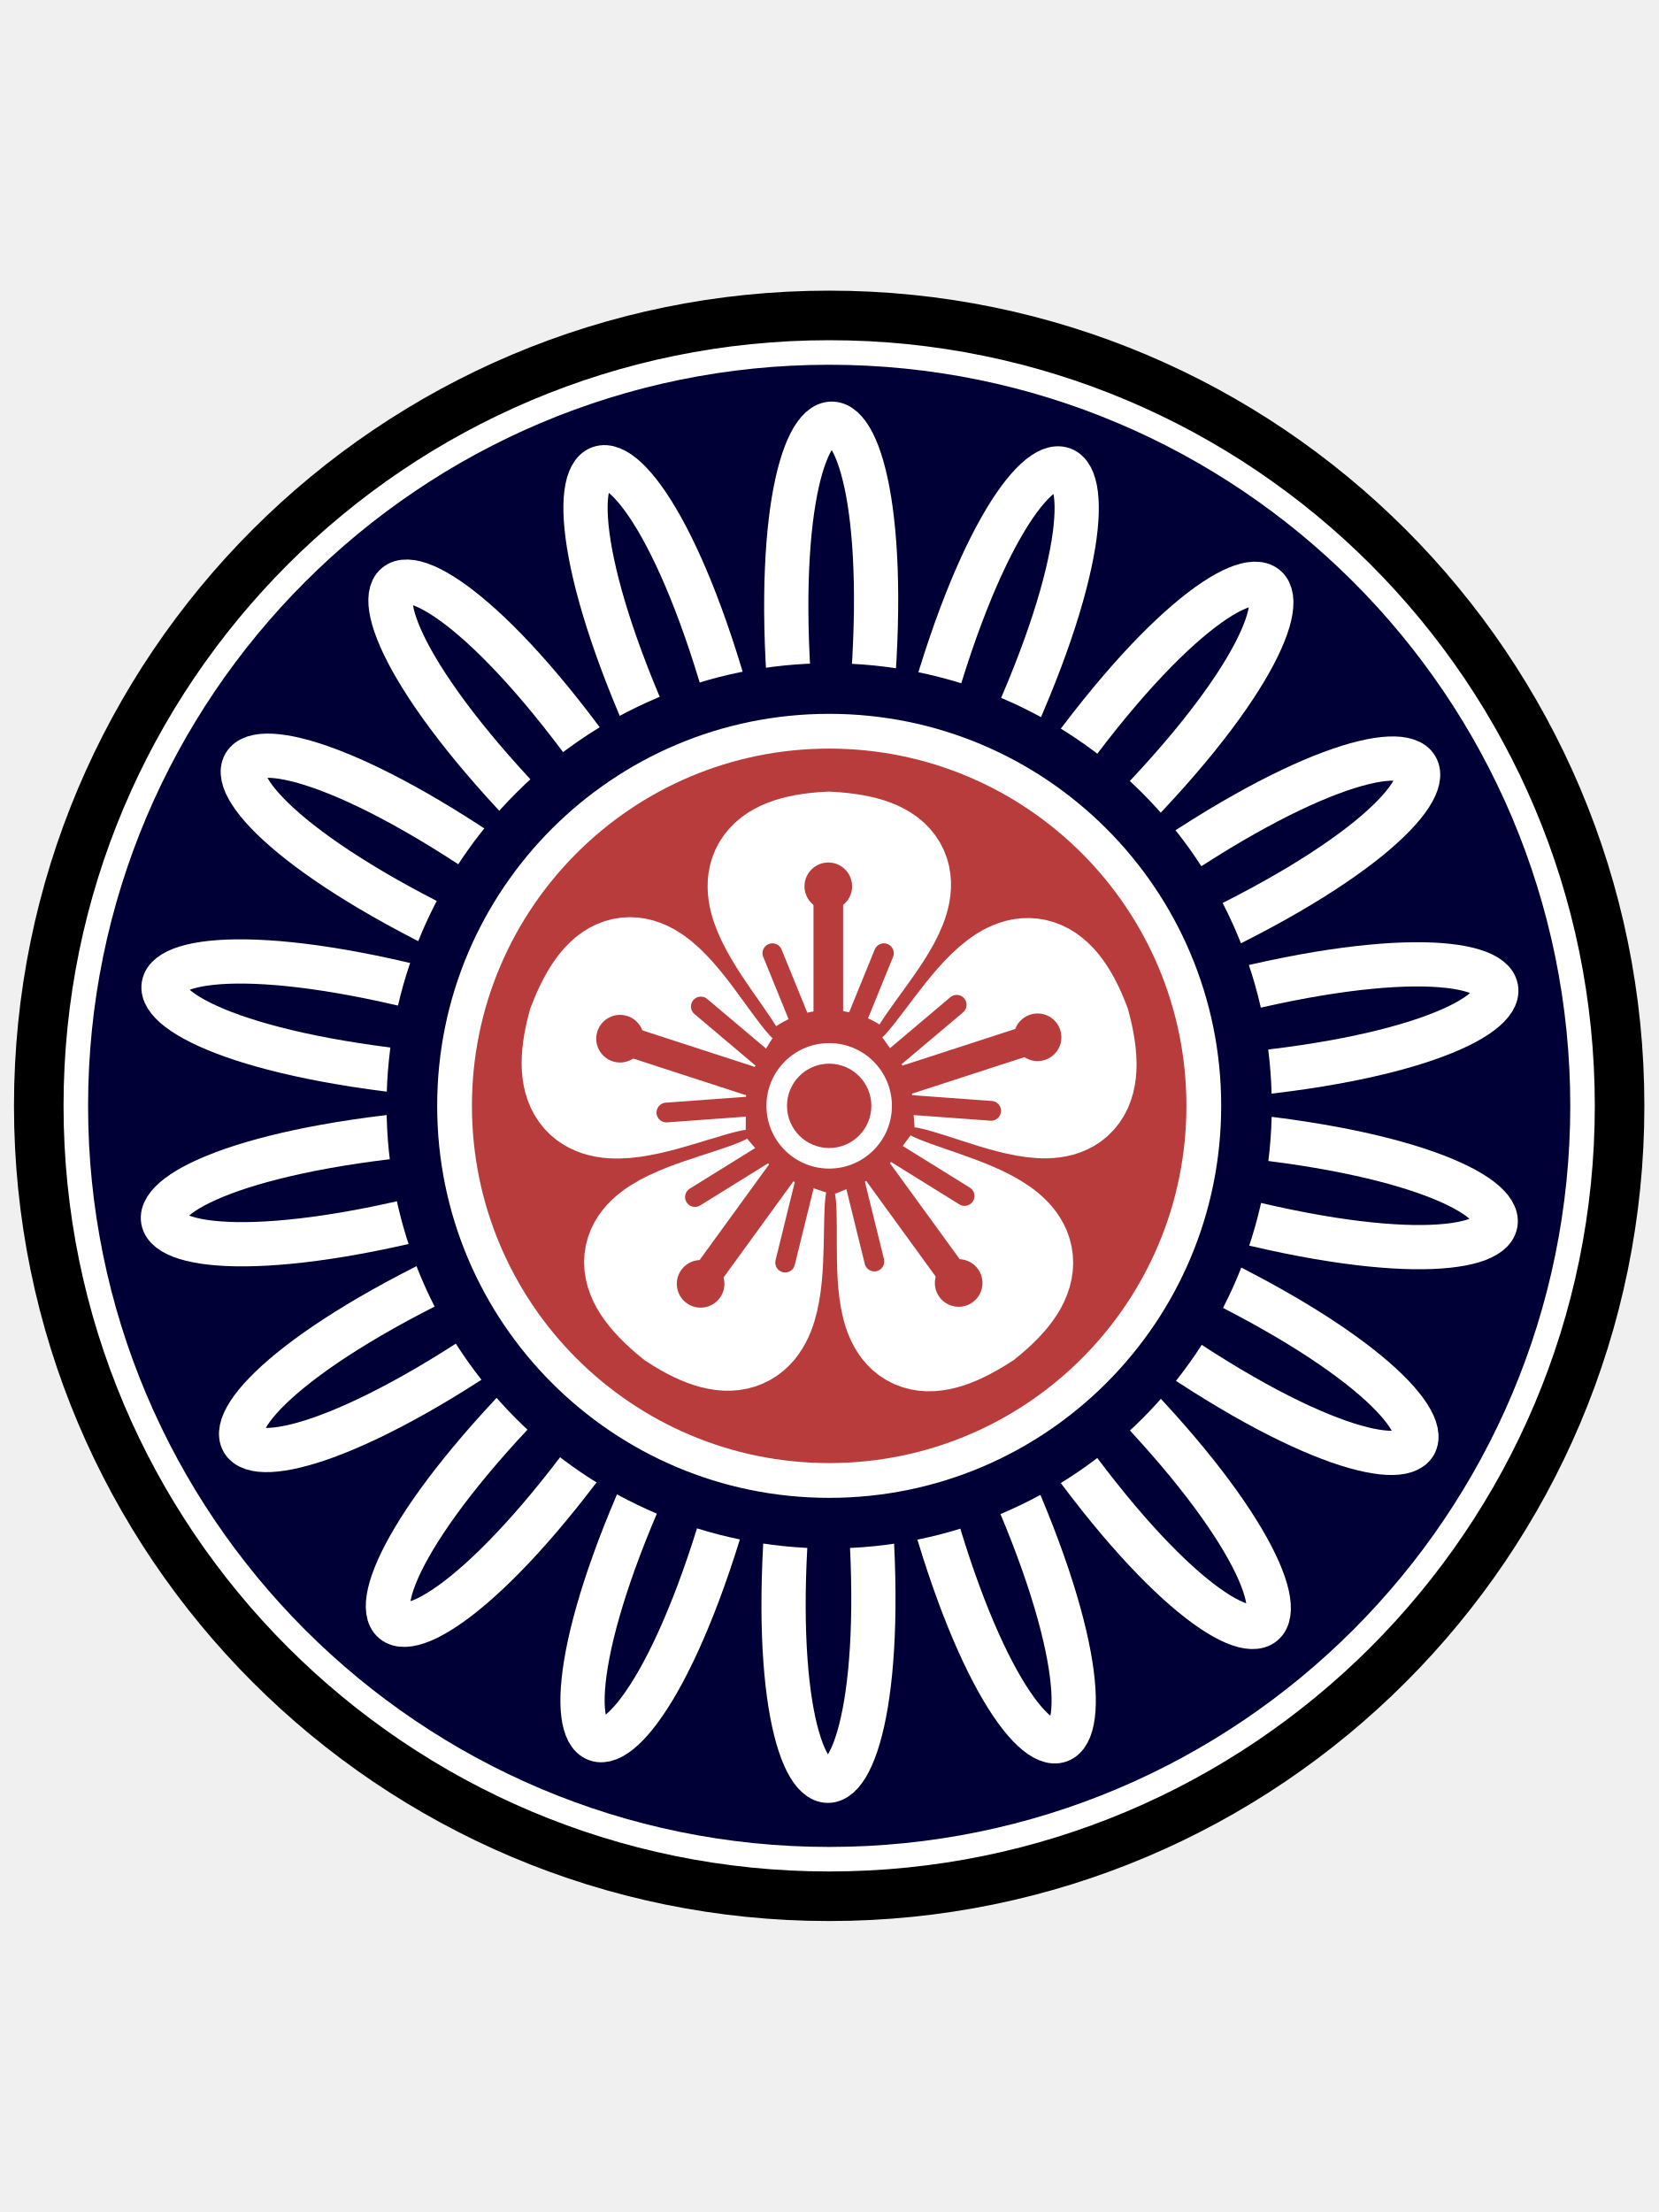
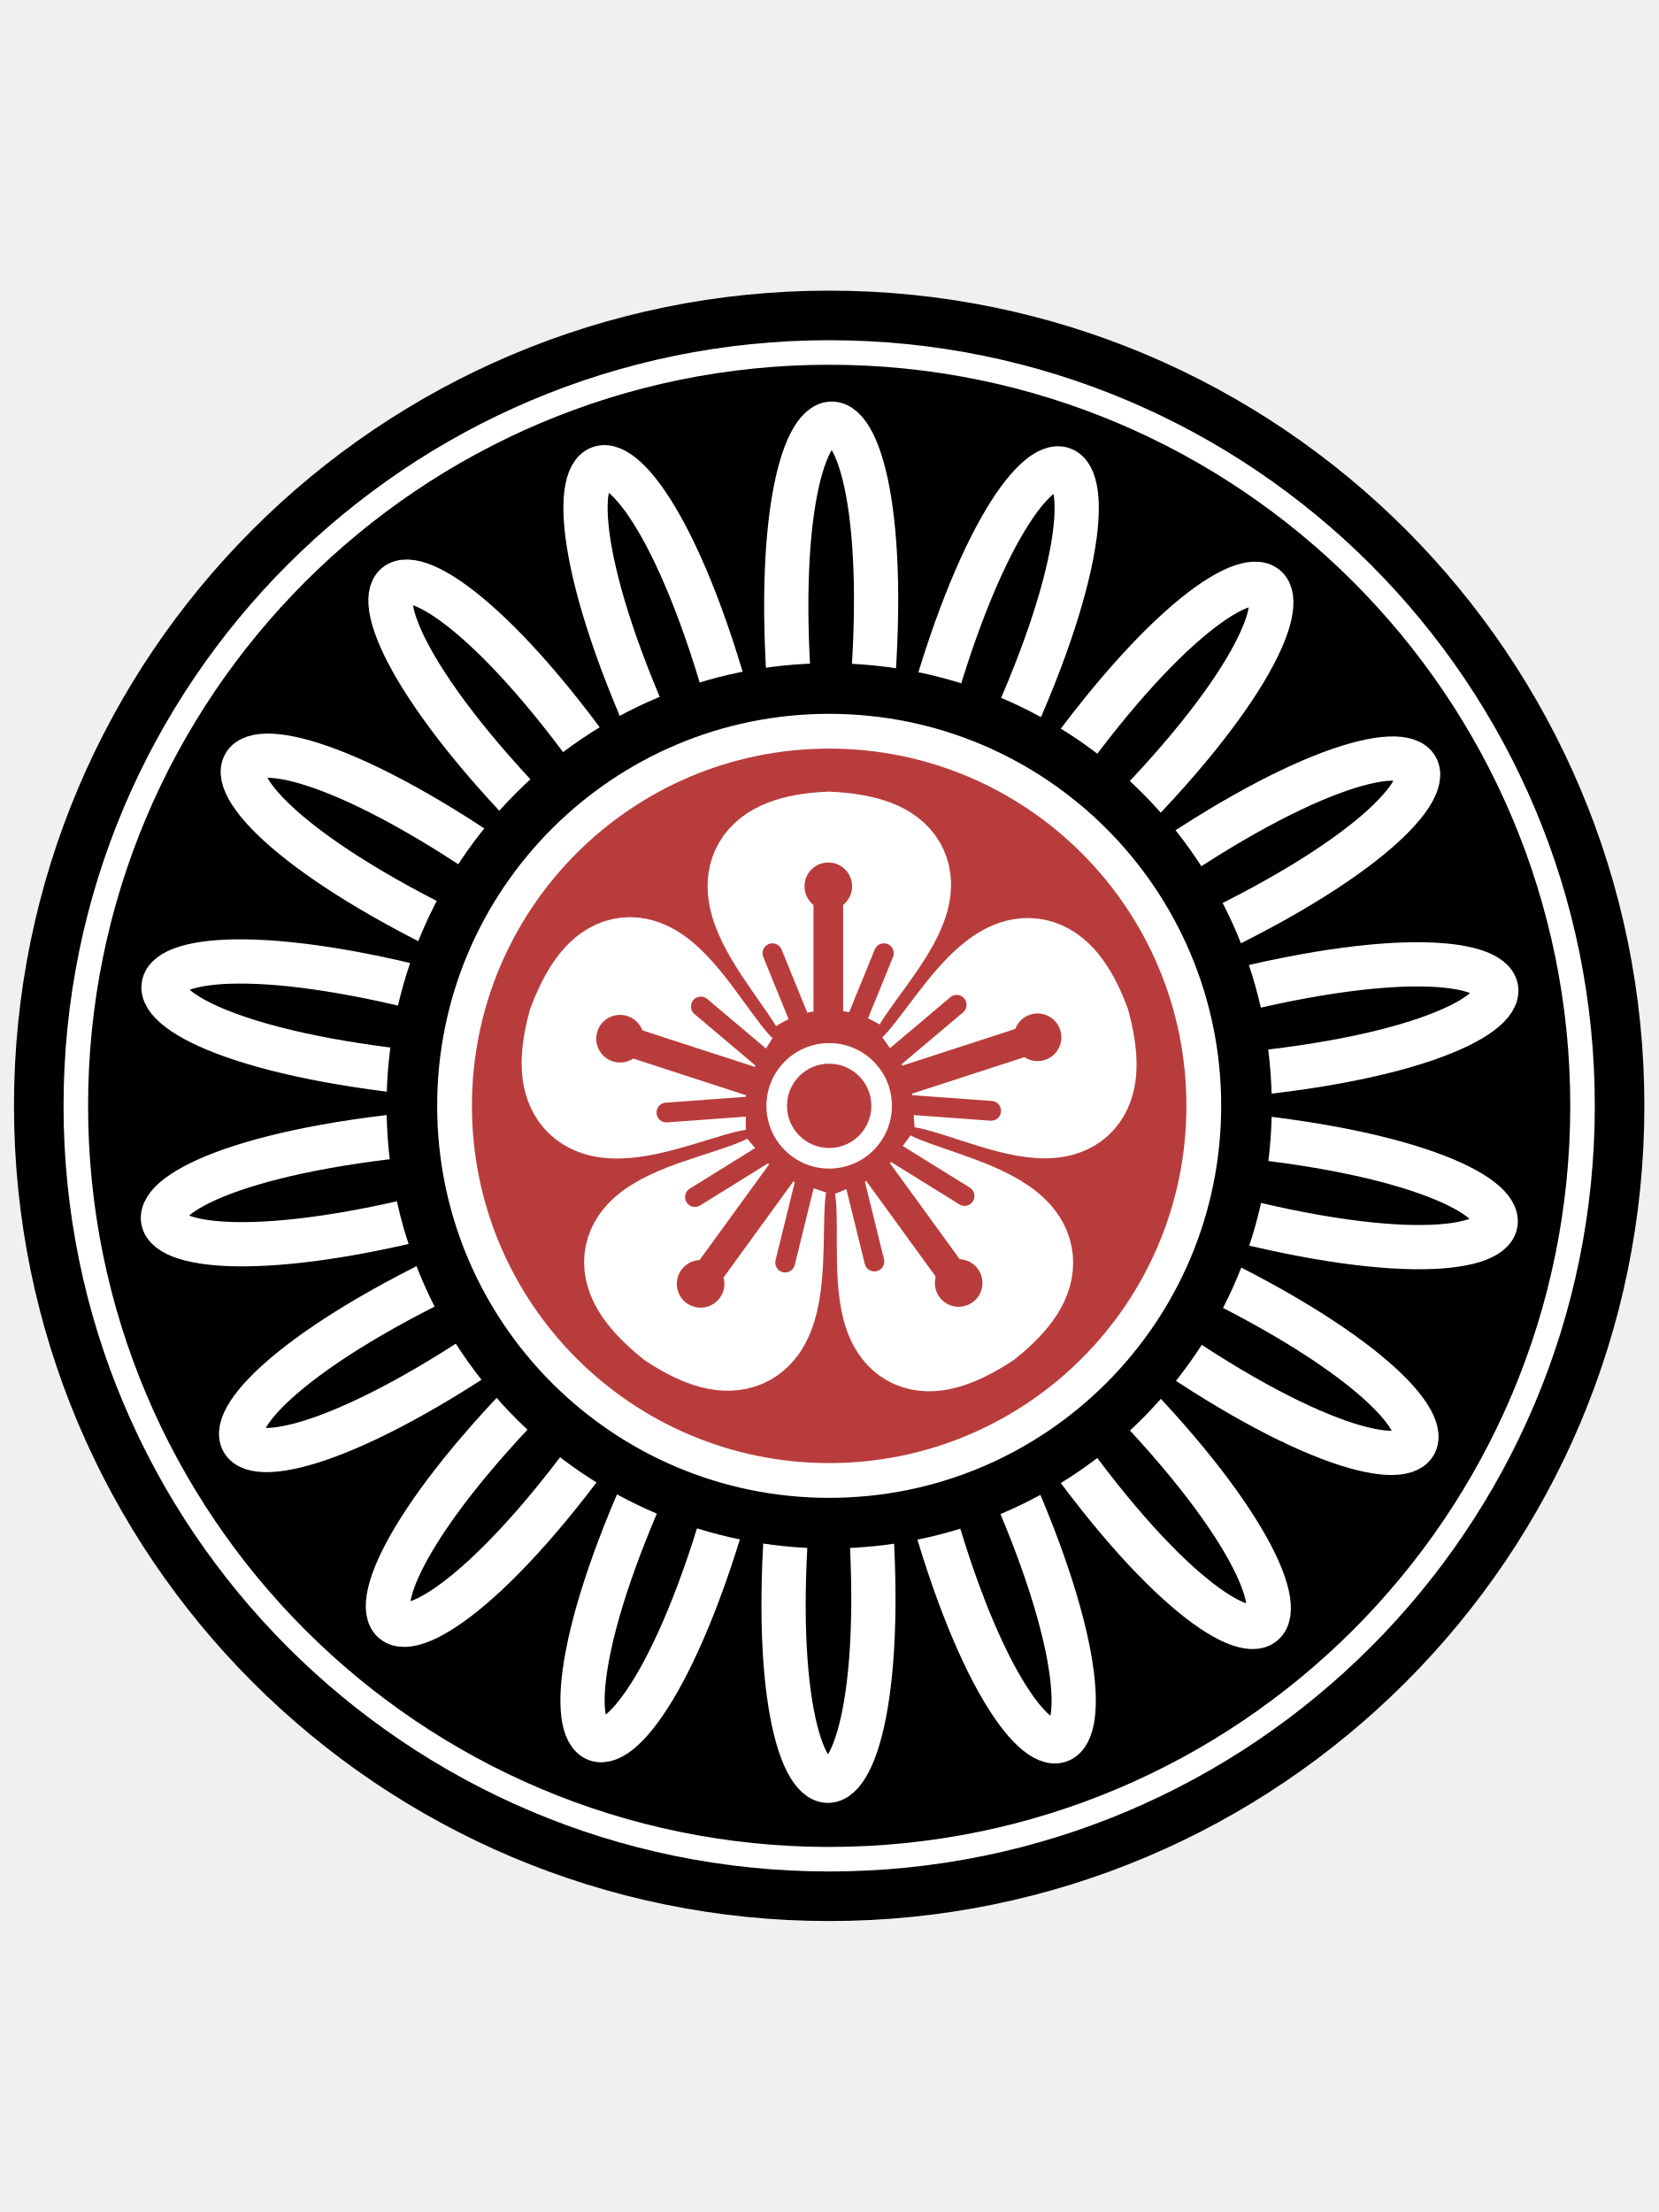
<svg xmlns="http://www.w3.org/2000/svg" xmlns:xlink="http://www.w3.org/1999/xlink" width="300" height="400">
  <g transform="matrix(.89332 0 0 .89332 -207.387 -311.331)">
    <circle r="160" cy="572.362" cx="400" fill="#fff" stroke="#000" stroke-width="10.033" stroke-linejoin="round" />
-     <circle r="145" cy="572.362" cx="400" fill="#000037" stroke="#000037" stroke-width="10.033" stroke-linejoin="round" />
+     <circle r="145" cy="572.362" cx="400" stroke="#000" stroke-width="10.033" stroke-linejoin="round" />
    <g transform="translate(.354)">
      <path d="M392.327 496.48c-8.272-82.935 24.083-82.938 15.288 0" id="a" fill="none" fill-rule="evenodd" stroke="#fff" stroke-width="8.955" stroke-linecap="round" />
      <g transform="translate(-31 -64.5)">
        <use height="100%" width="100%" transform="rotate(20 230.025 691.537)" xlink:href="#a" />
        <use height="100%" width="100%" transform="rotate(40 325.532 646.348)" xlink:href="#a" />
        <use height="100%" width="100%" transform="rotate(60 358.702 630.653)" xlink:href="#a" />
        <use height="100%" width="100%" transform="rotate(80 376.35 622.303)" xlink:href="#a" />
        <use height="100%" width="100%" transform="rotate(100 387.87 616.852)" xlink:href="#a" />
        <use height="100%" width="100%" transform="rotate(120 396.42 612.807)" xlink:href="#a" />
        <use height="100%" width="100%" transform="rotate(140 403.39 609.509)" xlink:href="#a" />
        <use height="100%" width="100%" transform="rotate(160 409.52 606.608)" xlink:href="#a" />
        <use height="100%" width="100%" transform="rotate(180 415.28 603.883)" xlink:href="#a" />
        <use height="100%" width="100%" transform="rotate(-160 421.04 601.158)" xlink:href="#a" />
        <use height="100%" width="100%" transform="rotate(-140 427.17 598.258)" xlink:href="#a" />
        <use height="100%" width="100%" transform="rotate(-120 434.14 594.96)" xlink:href="#a" />
        <use height="100%" width="100%" transform="rotate(-100 442.69 590.914)" xlink:href="#a" />
        <use height="100%" width="100%" transform="rotate(-80 454.21 585.464)" xlink:href="#a" />
        <use height="100%" width="100%" transform="rotate(-60 471.859 577.113)" xlink:href="#a" />
        <use height="100%" width="100%" transform="rotate(-40 505.028 561.419)" xlink:href="#a" />
        <use height="100%" width="100%" transform="rotate(-20 600.536 516.23)" xlink:href="#a" />
      </g>
    </g>
-     <circle r="84.474" cy="572.362" cx="400" fill="#fff" stroke="#000037" stroke-width="10.24" stroke-linejoin="round" />
+     <circle r="84.474" cy="572.362" cx="400" fill="#fff" stroke="#000" stroke-width="10.24" stroke-linejoin="round" />
    <circle r="72.315" cy="572.362" cx="400" fill="#b93c3c" />
    <g transform="translate(-.177 .088)" id="c">
      <path d="M401.332 554.245c-3.146-9.94-29.568-32.568-1.223-34.015 29.37 1.6.872 23.529-1.718 34.178" fill="none" fill-rule="evenodd" stroke="#fff" stroke-width="23.11" />
      <path d="M400 555.191v-25.657" fill="none" fill-rule="evenodd" stroke="#b93c3c" stroke-width="6" stroke-linecap="round" stroke-linejoin="round" />
      <circle cx="400" cy="527.834" r="4.819" fill="#b93c3c" stroke-width="3" stroke-linecap="round" stroke-linejoin="round" />
      <path d="M404.688 557.487l6.565-16.11" id="b" fill="none" fill-rule="evenodd" stroke="#b93c3c" stroke-width="4" stroke-linecap="round" />
      <use xlink:href="#b" width="100%" height="100%" transform="matrix(-1 0 0 1 799.938 0)" />
    </g>
    <circle r="16.035" cy="572.362" cx="400" fill="#fff" stroke="#b93c3c" stroke-width="6.67" stroke-linecap="round" stroke-linejoin="round" />
    <circle r="8.537" cy="572.362" cx="400" fill="#b93c3c" />
    <use height="100%" width="100%" transform="rotate(-72 399.973 572.358)" id="d" xlink:href="#c" />
    <use height="100%" width="100%" transform="rotate(-72 399.973 572.358)" id="e" xlink:href="#d" />
    <use height="100%" width="100%" transform="rotate(-72 399.973 572.358)" id="f" xlink:href="#e" />
    <use height="100%" width="100%" transform="rotate(-72 399.973 572.358)" xlink:href="#f" />
  </g>
</svg>
